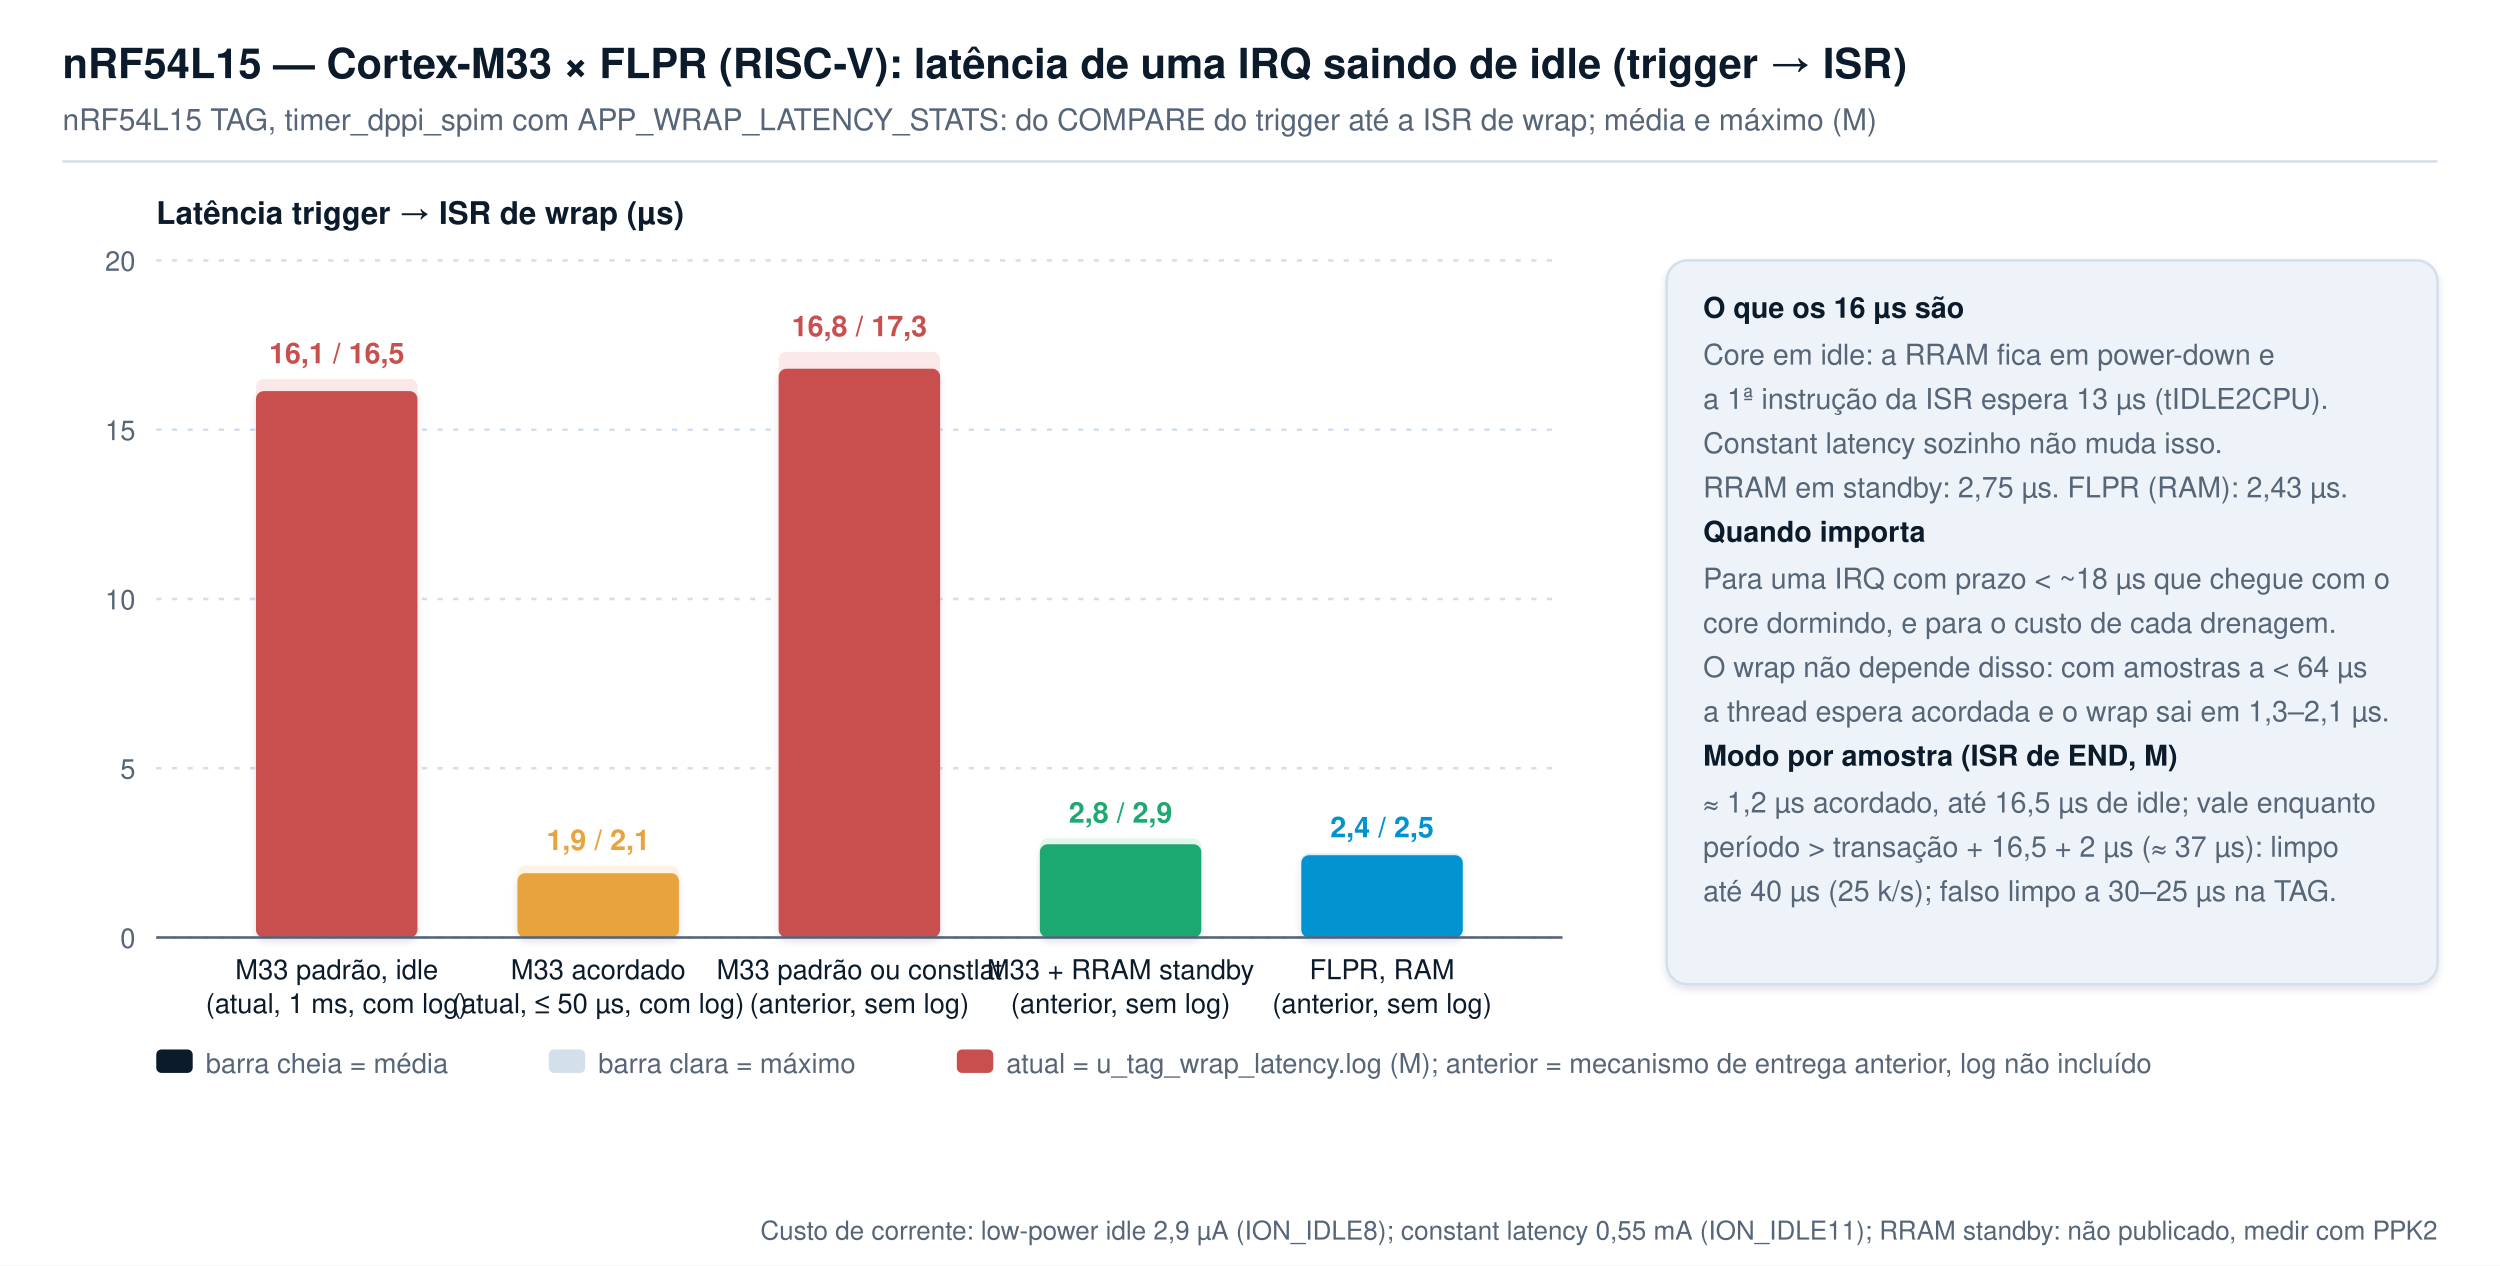
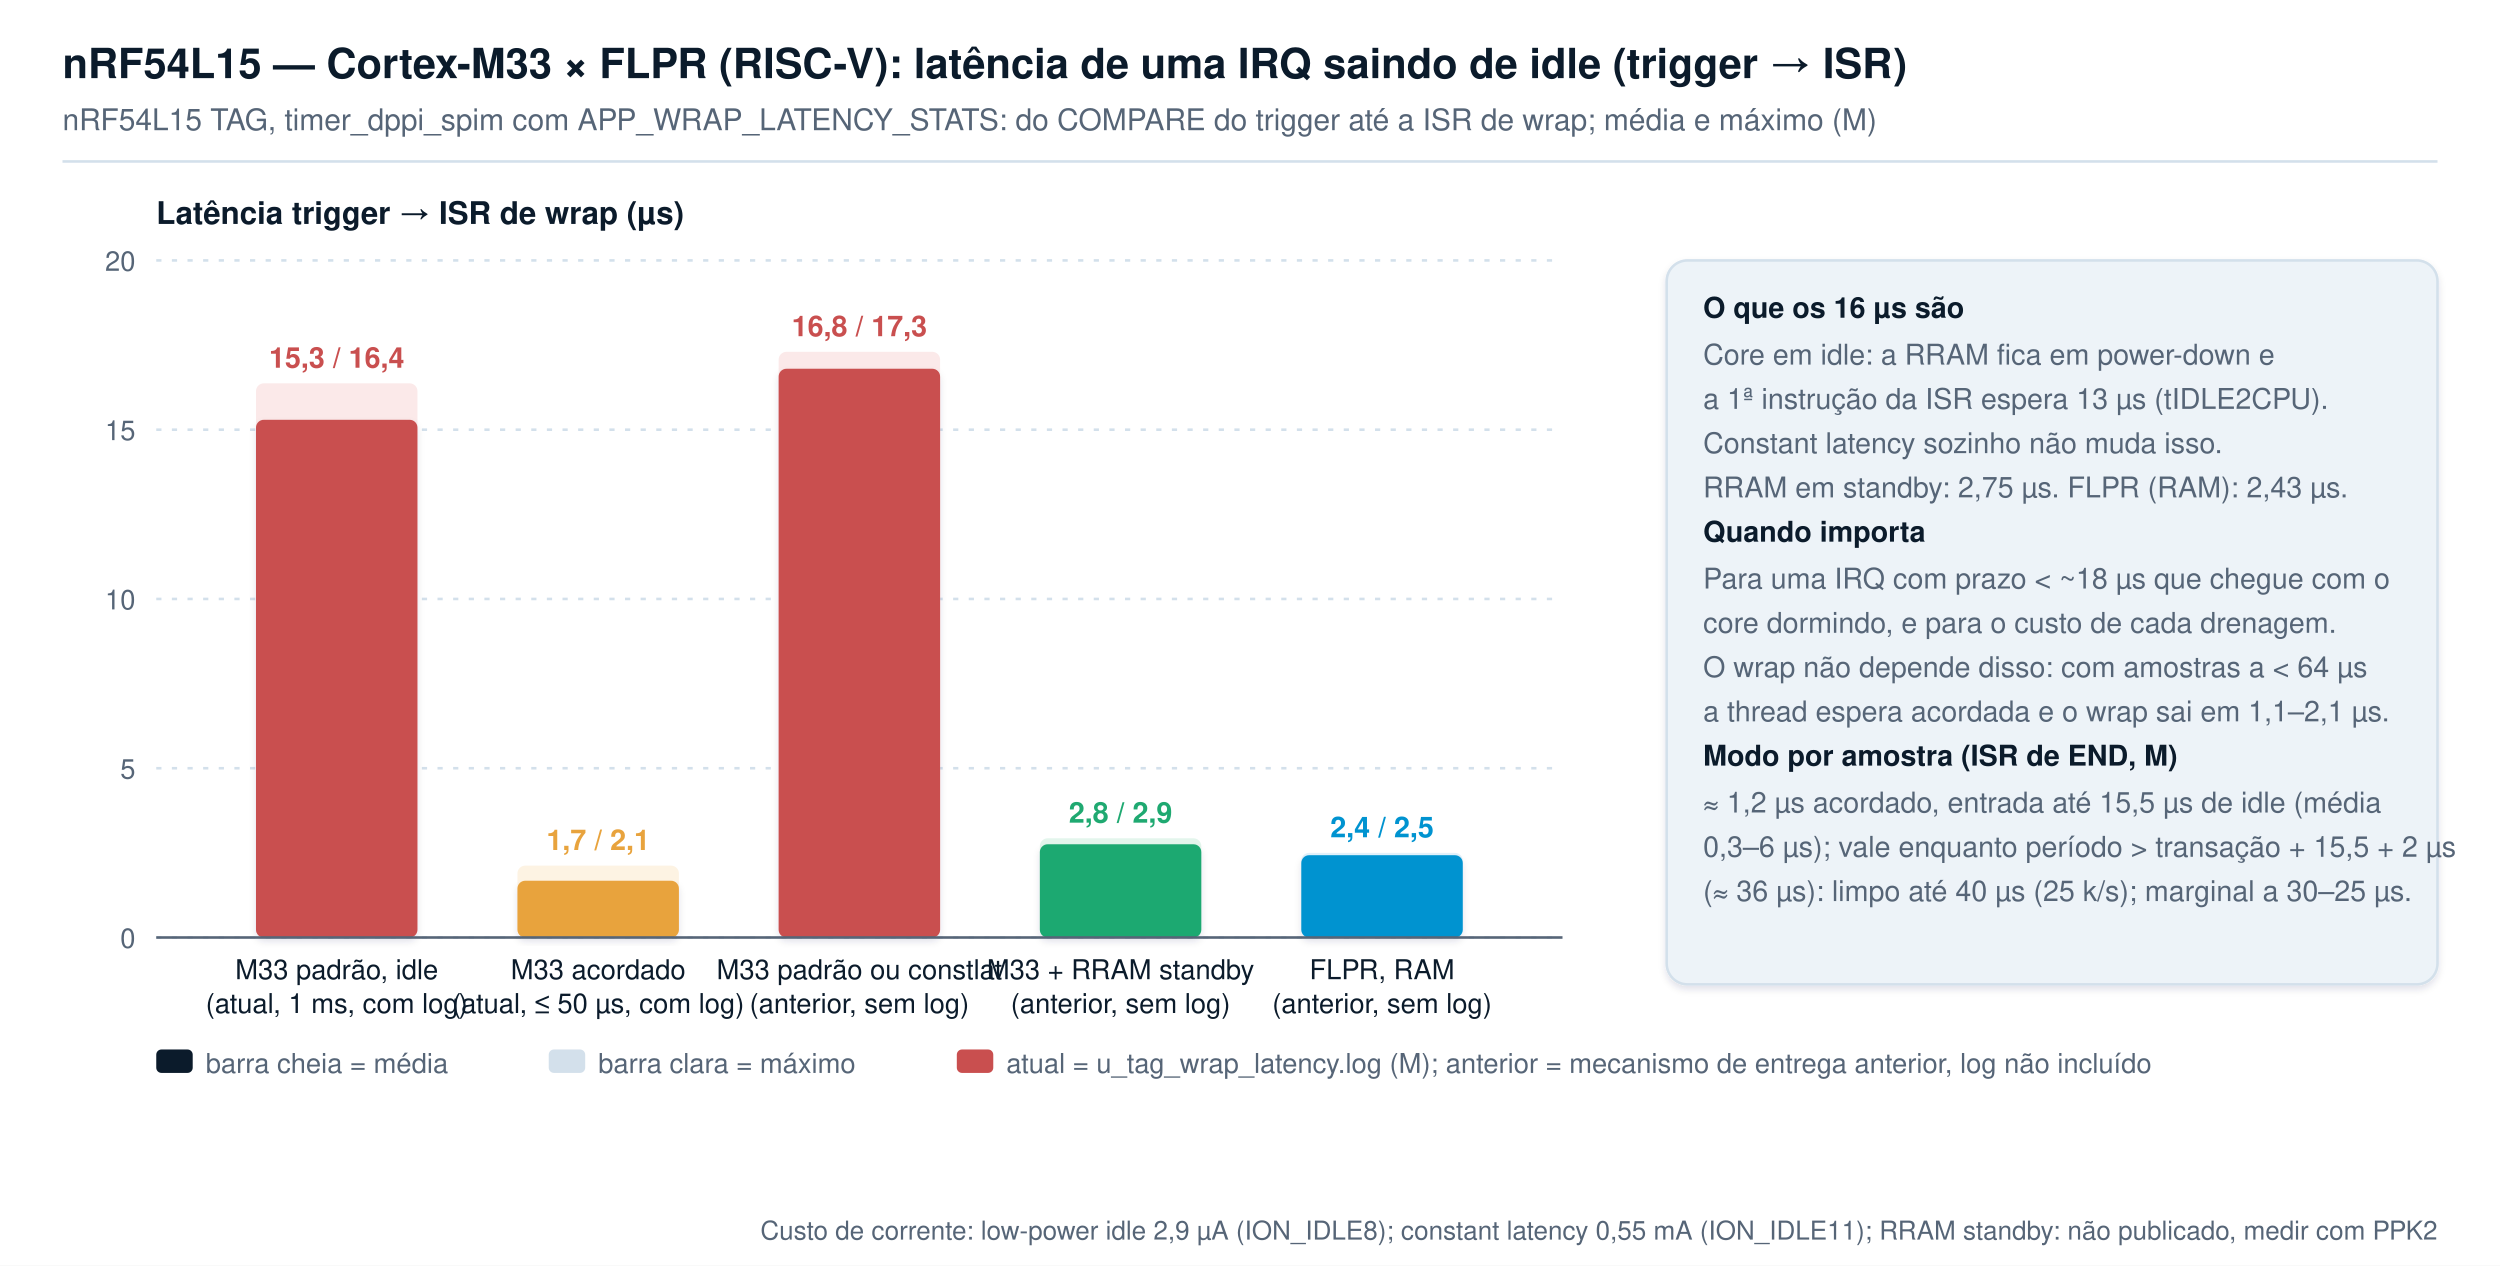
<svg xmlns="http://www.w3.org/2000/svg" width="960" height="486" viewBox="0 0 960 486">
  <defs>
    <marker id="arr" markerWidth="9" markerHeight="9" refX="7" refY="4.5" orient="auto" markerUnits="userSpaceOnUse">
      <path d="M0,0.5 L8,4.5 L0,8.5 z" fill="#566577" />
    </marker>
    <marker id="arr-blue" markerWidth="9" markerHeight="9" refX="7" refY="4.5" orient="auto" markerUnits="userSpaceOnUse">
      <path d="M0,0.5 L8,4.5 L0,8.5 z" fill="#0093D0" />
    </marker>
    <marker id="arr-green" markerWidth="9" markerHeight="9" refX="7" refY="4.5" orient="auto" markerUnits="userSpaceOnUse">
      <path d="M0,0.5 L8,4.5 L0,8.5 z" fill="#1FA971" />
    </marker>
    <marker id="arr-red" markerWidth="9" markerHeight="9" refX="7" refY="4.5" orient="auto" markerUnits="userSpaceOnUse">
      <path d="M0,0.5 L8,4.5 L0,8.5 z" fill="#C94F4F" />
    </marker>
    <filter id="shadow" x="-5%" y="-5%" width="110%" height="120%">
      <feDropShadow dx="0" dy="1.5" stdDeviation="1.5" flood-color="#00224E" flood-opacity="0.12" />
    </filter>
    <pattern id="hatch" width="6" height="6" patternUnits="userSpaceOnUse" patternTransform="rotate(45)">
      <line x1="0" y1="0" x2="0" y2="6" stroke="#D3E0EB" stroke-width="2" />
    </pattern>
  </defs>
  <rect width="100%" height="100%" fill="white" />
  <text x="24" y="30" fill="#0B1B2B" font-family="Segoe UI, Helvetica Neue, Helvetica, Arial, sans-serif" font-size="16" font-weight="600">nRF54L15 — Cortex-M33 × FLPR (RISC-V): latência de uma IRQ saindo de idle (trigger → ISR)</text>
  <text x="24" y="50" fill="#566577" font-family="Segoe UI, Helvetica Neue, Helvetica, Arial, sans-serif" font-size="11.5">nRF54L15 TAG, timer_dppi_spim com APP_WRAP_LATENCY_STATS: do COMPARE do trigger até a ISR de wrap; média e máximo (M)</text>
  <line x1="24" y1="62" x2="936" y2="62" stroke="#D3E0EB" stroke-width="1" />
  <text x="60" y="86" fill="#0B1B2B" font-family="Segoe UI, Helvetica Neue, Helvetica, Arial, sans-serif" font-size="12" font-weight="600">Latência trigger → ISR de wrap (µs)</text>
  <line x1="60" y1="360.0" x2="600" y2="360.0" stroke="#D3E0EB" stroke-width="1" stroke-dasharray="2 4" />
  <text x="52" y="364.0" text-anchor="end" fill="#566577" font-family="Segoe UI, Helvetica Neue, Helvetica, Arial, sans-serif" font-size="10.5">0</text>
  <line x1="60" y1="295.0" x2="600" y2="295.0" stroke="#D3E0EB" stroke-width="1" stroke-dasharray="2 4" />
  <text x="52" y="299.0" text-anchor="end" fill="#566577" font-family="Segoe UI, Helvetica Neue, Helvetica, Arial, sans-serif" font-size="10.5">5</text>
  <line x1="60" y1="230.0" x2="600" y2="230.0" stroke="#D3E0EB" stroke-width="1" stroke-dasharray="2 4" />
  <text x="52" y="234.0" text-anchor="end" fill="#566577" font-family="Segoe UI, Helvetica Neue, Helvetica, Arial, sans-serif" font-size="10.5">10</text>
  <line x1="60" y1="165.0" x2="600" y2="165.0" stroke="#D3E0EB" stroke-width="1" stroke-dasharray="2 4" />
  <text x="52" y="169.0" text-anchor="end" fill="#566577" font-family="Segoe UI, Helvetica Neue, Helvetica, Arial, sans-serif" font-size="10.5">15</text>
  <line x1="60" y1="100.0" x2="600" y2="100.0" stroke="#D3E0EB" stroke-width="1" stroke-dasharray="2 4" />
  <text x="52" y="104.0" text-anchor="end" fill="#566577" font-family="Segoe UI, Helvetica Neue, Helvetica, Arial, sans-serif" font-size="10.5">20</text>
-   <rect x="98.3" y="145.5" width="62" height="214.5" rx="3" fill="#FBE9E9" />
-   <rect x="98.3" y="150.2" width="62" height="209.8" rx="3" fill="#C94F4F" filter="url(#shadow)" />
-   <text x="129.3" y="139.5" text-anchor="middle" fill="#C94F4F" font-family="Segoe UI, Helvetica Neue, Helvetica, Arial, sans-serif" font-size="11" font-weight="600">16,1 / 16,5</text>
+   <rect x="98.3" y="147.2" width="62" height="212.8" rx="3" fill="#FBE9E9" />
+   <rect x="98.3" y="161.2" width="62" height="198.8" rx="3" fill="#C94F4F" filter="url(#shadow)" />
+   <text x="129.3" y="141.2" text-anchor="middle" fill="#C94F4F" font-family="Segoe UI, Helvetica Neue, Helvetica, Arial, sans-serif" font-size="11" font-weight="600">15,3 / 16,4</text>
  <text x="129.3" y="376" text-anchor="middle" fill="#0B1B2B" font-family="Segoe UI, Helvetica Neue, Helvetica, Arial, sans-serif" font-size="10.5">M33 padrão, idle</text>
  <text x="129.3" y="389" text-anchor="middle" fill="#0B1B2B" font-family="Segoe UI, Helvetica Neue, Helvetica, Arial, sans-serif" font-size="10.5">(atual, 1 ms, com log)</text>
  <rect x="198.7" y="332.4" width="62" height="27.6" rx="3" fill="#FDF3E3" />
-   <rect x="198.7" y="335.3" width="62" height="24.7" rx="3" fill="#E8A33D" filter="url(#shadow)" />
-   <text x="229.7" y="326.4" text-anchor="middle" fill="#E8A33D" font-family="Segoe UI, Helvetica Neue, Helvetica, Arial, sans-serif" font-size="11" font-weight="600">1,9 / 2,1</text>
+   <rect x="198.7" y="338.2" width="62" height="21.8" rx="3" fill="#E8A33D" filter="url(#shadow)" />
+   <text x="229.7" y="326.4" text-anchor="middle" fill="#E8A33D" font-family="Segoe UI, Helvetica Neue, Helvetica, Arial, sans-serif" font-size="11" font-weight="600">1,7 / 2,1</text>
  <text x="229.7" y="376" text-anchor="middle" fill="#0B1B2B" font-family="Segoe UI, Helvetica Neue, Helvetica, Arial, sans-serif" font-size="10.5">M33 acordado</text>
  <text x="229.7" y="389" text-anchor="middle" fill="#0B1B2B" font-family="Segoe UI, Helvetica Neue, Helvetica, Arial, sans-serif" font-size="10.5">(atual, ≤ 50 µs, com log)</text>
  <rect x="299.0" y="135.1" width="62" height="224.9" rx="3" fill="#FBE9E9" />
  <rect x="299.0" y="141.6" width="62" height="218.4" rx="3" fill="#C94F4F" filter="url(#shadow)" />
  <text x="330.0" y="129.1" text-anchor="middle" fill="#C94F4F" font-family="Segoe UI, Helvetica Neue, Helvetica, Arial, sans-serif" font-size="11" font-weight="600">16,8 / 17,3</text>
  <text x="330.0" y="376" text-anchor="middle" fill="#0B1B2B" font-family="Segoe UI, Helvetica Neue, Helvetica, Arial, sans-serif" font-size="10.5">M33 padrão ou constlat</text>
  <text x="330.0" y="389" text-anchor="middle" fill="#0B1B2B" font-family="Segoe UI, Helvetica Neue, Helvetica, Arial, sans-serif" font-size="10.5">(anterior, sem log)</text>
  <rect x="399.3" y="321.9" width="62" height="38.1" rx="3" fill="#E3F5EC" />
  <rect x="399.3" y="324.2" width="62" height="35.8" rx="3" fill="#1FA971" filter="url(#shadow)" />
  <text x="430.3" y="315.9" text-anchor="middle" fill="#1FA971" font-family="Segoe UI, Helvetica Neue, Helvetica, Arial, sans-serif" font-size="11" font-weight="600">2,8 / 2,9</text>
  <text x="430.3" y="376" text-anchor="middle" fill="#0B1B2B" font-family="Segoe UI, Helvetica Neue, Helvetica, Arial, sans-serif" font-size="10.5">M33 + RRAM standby</text>
  <text x="430.3" y="389" text-anchor="middle" fill="#0B1B2B" font-family="Segoe UI, Helvetica Neue, Helvetica, Arial, sans-serif" font-size="10.5">(anterior, sem log)</text>
  <rect x="499.7" y="327.5" width="62" height="32.5" rx="3" fill="#E1F0FA" />
  <rect x="499.7" y="328.4" width="62" height="31.6" rx="3" fill="#0093D0" filter="url(#shadow)" />
  <text x="530.7" y="321.5" text-anchor="middle" fill="#0093D0" font-family="Segoe UI, Helvetica Neue, Helvetica, Arial, sans-serif" font-size="11" font-weight="600">2,4 / 2,5</text>
  <text x="530.7" y="376" text-anchor="middle" fill="#0B1B2B" font-family="Segoe UI, Helvetica Neue, Helvetica, Arial, sans-serif" font-size="10.5">FLPR, RAM</text>
  <text x="530.7" y="389" text-anchor="middle" fill="#0B1B2B" font-family="Segoe UI, Helvetica Neue, Helvetica, Arial, sans-serif" font-size="10.5">(anterior, sem log)</text>
  <line x1="60" y1="360" x2="600" y2="360" stroke="#566577" stroke-width="1" />
  <rect x="60" y="403" width="14" height="9" rx="2" fill="#0B1B2B" />
  <text x="79" y="412" fill="#566577" font-family="Segoe UI, Helvetica Neue, Helvetica, Arial, sans-serif" font-size="10.5">barra cheia = média</text>
  <rect x="210.715" y="403" width="14" height="9" rx="2" fill="#D3E0EB" />
  <text x="229.715" y="412" fill="#566577" font-family="Segoe UI, Helvetica Neue, Helvetica, Arial, sans-serif" font-size="10.5">barra clara = máximo</text>
  <rect x="367.415" y="403" width="14" height="9" rx="2" fill="#C94F4F" />
  <text x="386.415" y="412" fill="#566577" font-family="Segoe UI, Helvetica Neue, Helvetica, Arial, sans-serif" font-size="10.5">atual = u_tag_wrap_latency.log (M); anterior = mecanismo de entrega anterior, log não incluído</text>
  <rect x="640" y="100" width="296" height="278" rx="8" fill="#EDF3F8" stroke="#D3E0EB" filter="url(#shadow)" />
  <text x="654" y="122" fill="#0B1B2B" font-family="Segoe UI, Helvetica Neue, Helvetica, Arial, sans-serif" font-size="11" font-weight="600">O que os 16 µs são</text>
  <text x="654" y="140" fill="#566577" font-family="Segoe UI, Helvetica Neue, Helvetica, Arial, sans-serif" font-size="11">Core em idle: a RRAM fica em power-down e</text>
  <text x="654" y="157" fill="#566577" font-family="Segoe UI, Helvetica Neue, Helvetica, Arial, sans-serif" font-size="11">a 1ª instrução da ISR espera 13 µs (tIDLE2CPU).</text>
  <text x="654" y="174" fill="#566577" font-family="Segoe UI, Helvetica Neue, Helvetica, Arial, sans-serif" font-size="11">Constant latency sozinho não muda isso.</text>
  <text x="654" y="191" fill="#566577" font-family="Segoe UI, Helvetica Neue, Helvetica, Arial, sans-serif" font-size="11">RRAM em standby: 2,75 µs. FLPR (RAM): 2,43 µs.</text>
  <text x="654" y="208" fill="#0B1B2B" font-family="Segoe UI, Helvetica Neue, Helvetica, Arial, sans-serif" font-size="11" font-weight="600">Quando importa</text>
  <text x="654" y="226" fill="#566577" font-family="Segoe UI, Helvetica Neue, Helvetica, Arial, sans-serif" font-size="11">Para uma IRQ com prazo &lt; ~18 µs que chegue com o</text>
  <text x="654" y="243" fill="#566577" font-family="Segoe UI, Helvetica Neue, Helvetica, Arial, sans-serif" font-size="11">core dormindo, e para o custo de cada drenagem.</text>
  <text x="654" y="260" fill="#566577" font-family="Segoe UI, Helvetica Neue, Helvetica, Arial, sans-serif" font-size="11">O wrap não depende disso: com amostras a &lt; 64 µs</text>
-   <text x="654" y="277" fill="#566577" font-family="Segoe UI, Helvetica Neue, Helvetica, Arial, sans-serif" font-size="11">a thread espera acordada e o wrap sai em 1,3–2,1 µs.</text>
+   <text x="654" y="277" fill="#566577" font-family="Segoe UI, Helvetica Neue, Helvetica, Arial, sans-serif" font-size="11">a thread espera acordada e o wrap sai em 1,1–2,1 µs.</text>
  <text x="654" y="294" fill="#0B1B2B" font-family="Segoe UI, Helvetica Neue, Helvetica, Arial, sans-serif" font-size="11" font-weight="600">Modo por amostra (ISR de END, M)</text>
-   <text x="654" y="312" fill="#566577" font-family="Segoe UI, Helvetica Neue, Helvetica, Arial, sans-serif" font-size="11">≈ 1,2 µs acordado, até 16,5 µs de idle; vale enquanto</text>
-   <text x="654" y="329" fill="#566577" font-family="Segoe UI, Helvetica Neue, Helvetica, Arial, sans-serif" font-size="11">período &gt; transação + 16,5 + 2 µs (≈ 37 µs): limpo</text>
-   <text x="654" y="346" fill="#566577" font-family="Segoe UI, Helvetica Neue, Helvetica, Arial, sans-serif" font-size="11">até 40 µs (25 k/s); falso limpo a 30–25 µs na TAG.</text>
+   <text x="654" y="312" fill="#566577" font-family="Segoe UI, Helvetica Neue, Helvetica, Arial, sans-serif" font-size="11">≈ 1,2 µs acordado, entrada até 15,5 µs de idle (média</text>
+   <text x="654" y="329" fill="#566577" font-family="Segoe UI, Helvetica Neue, Helvetica, Arial, sans-serif" font-size="11">0,3–6 µs); vale enquanto período &gt; transação + 15,5 + 2 µs</text>
+   <text x="654" y="346" fill="#566577" font-family="Segoe UI, Helvetica Neue, Helvetica, Arial, sans-serif" font-size="11">(≈ 36 µs): limpo até 40 µs (25 k/s); marginal a 30–25 µs.</text>
  <text x="936" y="476" text-anchor="end" fill="#566577" font-family="Segoe UI, Helvetica Neue, Helvetica, Arial, sans-serif" font-size="10">Custo de corrente: low-power idle 2,9 µA (ION_IDLE8); constant latency 0,55 mA (ION_IDLE11); RRAM standby: não publicado, medir com PPK2</text>
</svg>
